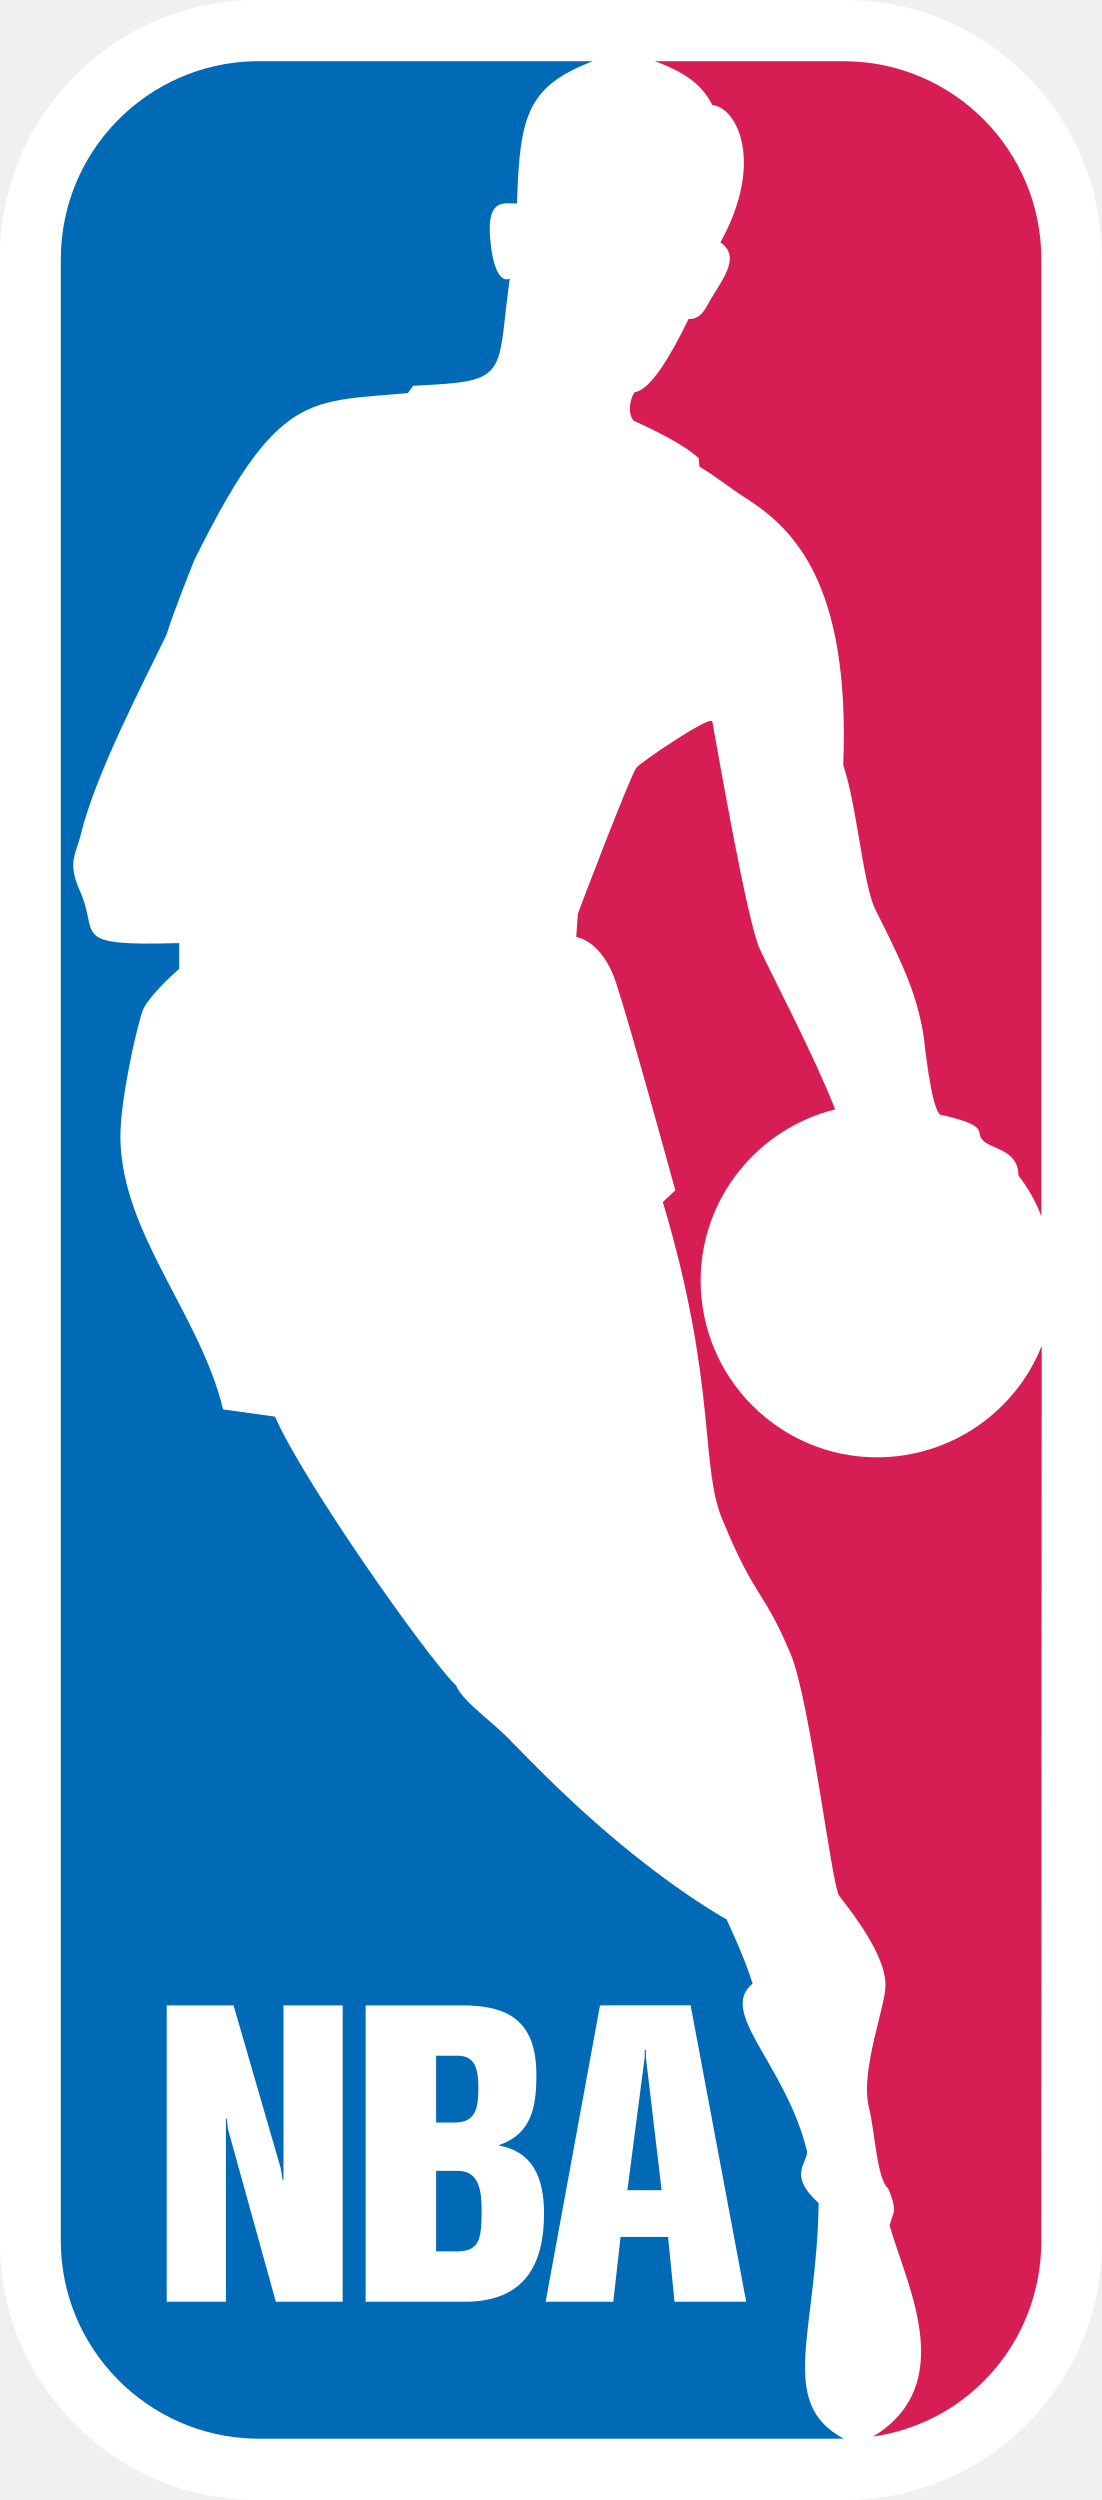
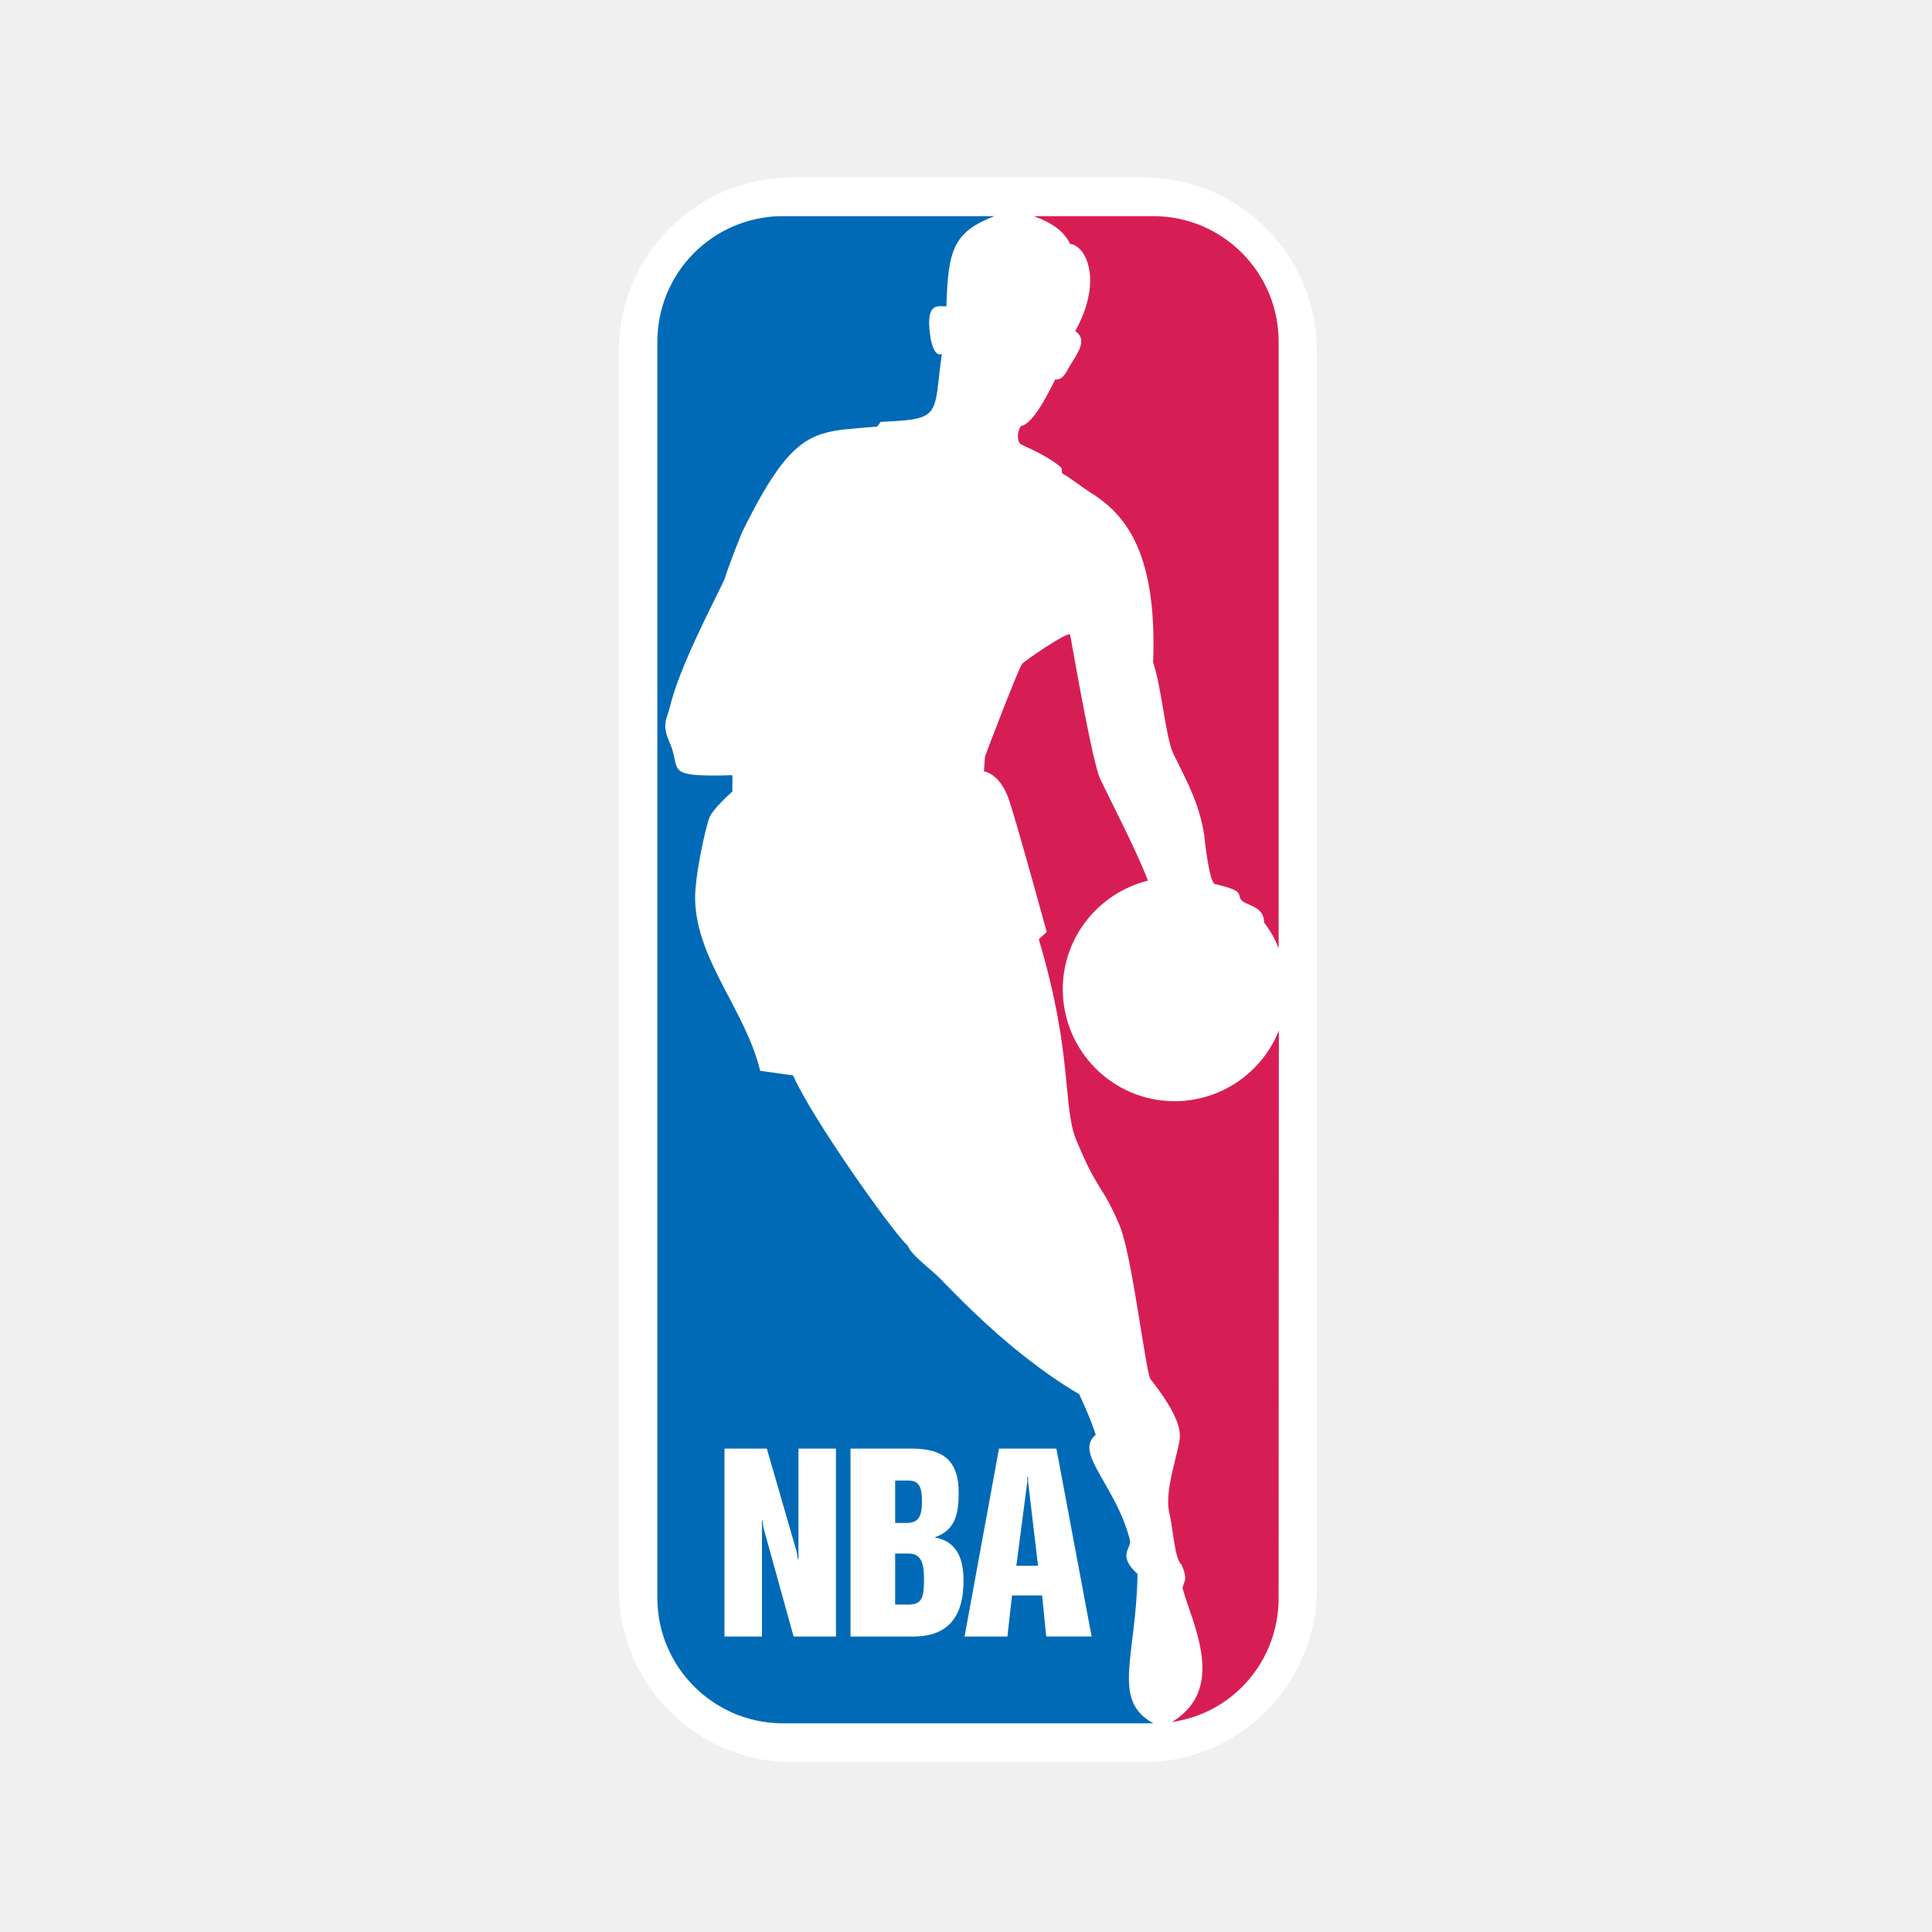
- <svg xmlns="http://www.w3.org/2000/svg" width="197" height="447">
-   <rect x="0" y="0" width="197" rx="46" ry="46" height="447" fill="#fff" />
-   <path fill="#D71E54" d="M124.92,81.936l0.146,1.512c3.168,1.872,4.824,3.384,8.063,5.472c8.496,5.4,18.938,14.976,17.641,47.88 c2.447,7.2,3.528,21.24,5.688,25.704c4.393,8.856,7.416,14.616,8.712,22.896c0,0,1.297,12.96,2.952,13.896 c8.783,2.016,6.265,2.88,7.488,4.464c1.367,1.728,6.479,1.656,6.479,6.408c1.801,2.376,3.169,4.752,4.104,7.344V46.368 c0-19.584-15.84-35.424-35.353-35.424h-33.769c5.4,1.944,8.496,4.248,10.297,7.848c4.318,0.36,9.433,10.08,1.439,24.552 c3.527,2.448,0.791,6.048-1.729,10.152c-0.792,1.296-1.584,3.672-3.96,3.528c-3.168,6.552-6.841,12.744-9.647,13.104 c-0.791,1.008-1.369,3.816-0.145,5.112C117.433,77.112,122.399,79.56,124.92,81.936z" />
-   <path fill="#D71E54" d="M156.456,435.599l-0.359,0.072c15.479-9.432,5.903-27.287,2.952-37.799l0.575-1.802 c0.792-1.44-0.863-4.823-0.863-4.823c-1.943-1.584-2.376-10.367-3.385-14.399c-1.654-6.552,2.952-18,2.952-21.888 c0-3.89-2.952-9.217-8.279-15.984c-1.297-1.512-5.185-34.704-8.641-43.128c-4.824-11.593-6.265-9.722-12.023-23.616 c-4.393-9.721-0.937-24.048-10.872-57.312l2.231-2.088c0,0-7.92-28.944-10.513-36.864c-2.521-7.92-7.199-8.424-7.199-8.424 l0.287-4.104c0.361-1.224,9.648-25.344,10.44-26.136c0.071-0.504,13.392-9.648,13.607-8.28c1.079,5.904,6.264,35.928,8.495,40.68 c2.232,4.824,9.938,19.512,13.465,28.656c-13.752,3.384-24.049,15.84-24.049,30.601c0,17.424,14.113,31.607,31.537,31.607 c13.318,0,24.84-8.279,29.447-19.943l-0.072,160.057C186.192,418.392,173.448,433.007,156.456,435.599z" />
-   <path fill="#006AB7" d="M105.983,10.944c-11.52,4.464-13.104,9.432-13.535,25.416c-1.944,0.216-5.977-1.656-4.608,8.064 c0,0,0.72,6.48,3.312,5.4c-2.016,14.112-0.414,17.644-9.791,18.648c-2.016,0.216-4.465,0.36-7.488,0.504l-0.936,1.296 c-12.816,1.224-19.164,0.405-27.433,11.304c-3.168,4.176-6.552,10.08-10.728,18.504c0,0-3.816,9.432-4.969,13.32 c-3.672,7.704-12.672,24.768-15.336,35.712c-0.863,3.744-2.52,4.896-0.144,10.296c3.528,7.776-2.304,9.792,17.712,9.216v4.608 c0,0-5.328,4.608-6.48,7.344c-1.08,2.808-4.176,16.56-4.031,23.112c0.359,17.064,14.256,31.319,18.359,48.312l9.288,1.297 c5.04,11.592,27.072,42.838,32.185,47.879c0.072,0.072,0.144,0.145,0.216,0.217c1.151,2.951,6.84,6.624,10.151,10.296 c2.017,1.944,11.306,12.024,23.689,21.601c4.546,3.515,9.434,6.983,14.544,9.936c-0.144-0.073,3.024,6.264,4.608,11.447 c-6.336,5.111,5.976,14.473,9.72,29.953c0.216,2.086-3.601,4.176,2.088,9.287c-0.36,23.398-7.487,35.641,4.464,42.119H45.504 c-19.151-0.432-34.632-16.127-34.632-35.352V46.368c0-19.368,15.48-34.992,34.632-35.424H105.983z" />
-   <path fill="#FFFFFF" d="M49.319,411.552h11.953V358.56H50.688v31.248h-0.145l-0.359-2.16L41.76,358.56H29.808v52.992h10.584 v-32.76h0.145l0.216,1.871L49.319,411.552z" />
-   <path fill="#FFFFFF" d="M65.376,411.552V358.56h17.352c8.856,0,13.176,3.384,13.176,12.456c0,5.614-0.791,10.512-6.695,12.526 v0.072c5.904,1.08,8.064,5.545,8.064,12.168c0,8.928-3.313,15.77-14.185,15.77H65.376z" />
-   <path fill="#006AB7" d="M77.976,379.511V367.56h3.816c3.023,0,3.744,2.088,3.744,5.76c0,3.311-0.36,6.191-4.176,6.191H77.976z" />
-   <path fill="#006AB7" d="M81.576,402.552c4.104,0,4.536-2.016,4.536-7.271c0-3.601-0.432-7.129-4.248-7.129h-3.889v14.4H81.576z" />
-   <path fill="#FFFFFF" d="M123.481,358.559l9.936,52.991h-12.816v0.002l-1.151-11.592h-8.497l-1.296,11.592H97.56l9.721-52.992 L123.481,358.559z" />
-   <path fill="#006AB7" d="M115.487,366.552v1.296l2.81,23.76h-6.121l3.097-23.76v-1.296H115.487z" />
+ <svg xmlns="http://www.w3.org/2000/svg" width="512px" height="512px" viewBox="0 0 512 512" version="1.1">
+   <defs />
+   <g id="Leagues" stroke="none" stroke-width="1" fill="none" fill-rule="evenodd">
+     <g id="NBA">
+       <g transform="translate(164, 47)">
+         <rect id="Rectangle-path" fill="#FFFFFF" x="0" y="0" width="185" height="420" rx="46" />
+         <path d="M117.311,76.987 L117.448,78.408 C120.423,80.166 121.978,81.587 125.02,83.549 C132.998,88.623 142.804,97.62 141.586,128.537 C143.884,135.302 144.899,148.494 146.928,152.688 C151.053,161.009 153.892,166.421 155.109,174.201 C155.109,174.201 156.327,186.379 157.881,187.258 C166.129,189.152 163.764,189.964 164.913,191.452 C166.197,193.076 170.997,193.008 170.997,197.473 C172.689,199.706 173.973,201.938 174.851,204.374 L174.851,43.567 C174.851,25.166 159.976,10.283 141.652,10.283 L109.94,10.283 C115.011,12.11 117.918,14.274 119.61,17.657 C123.665,17.995 128.468,27.128 120.961,40.726 C124.273,43.026 121.704,46.409 119.337,50.265 C118.593,51.482 117.85,53.715 115.618,53.58 C112.643,59.736 109.194,65.554 106.559,65.892 C105.816,66.839 105.273,69.478 106.423,70.695 C110.28,72.454 114.943,74.754 117.311,76.987 L117.311,76.987 Z" id="Shape" fill="#D71E54" />
+         <path d="M146.926,409.288 L146.589,409.355 C161.125,400.493 152.132,383.717 149.361,373.839 L149.901,372.146 C150.644,370.793 149.09,367.615 149.09,367.615 C147.266,366.126 146.859,357.874 145.911,354.085 C144.358,347.929 148.684,337.173 148.684,333.519 C148.684,329.864 145.911,324.859 140.909,318.501 C139.691,317.08 136.04,285.893 132.794,277.978 C128.264,267.085 126.911,268.843 121.504,255.788 C117.378,246.655 120.624,233.193 111.294,201.938 L113.389,199.976 C113.389,199.976 105.951,172.781 103.516,165.339 C101.149,157.897 96.756,157.424 96.756,157.424 L97.025,153.568 C97.364,152.418 106.086,129.755 106.83,129.01 C106.896,128.537 119.406,119.945 119.608,121.231 C120.621,126.778 125.49,154.988 127.585,159.453 C129.681,163.986 136.918,177.787 140.23,186.379 C127.316,189.558 117.646,201.262 117.646,215.131 C117.646,231.503 130.899,244.829 147.262,244.829 C159.769,244.829 170.589,237.05 174.915,226.091 L174.848,376.48 C174.85,393.12 162.883,406.852 146.926,409.288 L146.926,409.288 Z" id="Shape" fill="#D71E54" />
+         <path d="M99.527,10.283 C88.709,14.477 87.221,19.145 86.817,34.164 C84.991,34.367 81.204,32.608 82.489,41.741 C82.489,41.741 83.165,47.829 85.6,46.814 C83.706,60.074 85.211,63.393 76.405,64.336 C74.512,64.539 72.212,64.674 69.373,64.81 L68.494,66.027 C56.459,67.177 50.497,66.408 42.732,76.649 C39.757,80.572 36.579,86.12 32.658,94.035 C32.658,94.035 29.074,102.897 27.991,106.55 C24.543,113.789 16.091,129.822 13.59,140.105 C12.779,143.623 11.223,144.706 13.454,149.779 C16.767,157.086 11.291,158.98 30.087,158.439 L30.087,162.768 C30.087,162.768 25.084,167.098 24.002,169.669 C22.988,172.307 20.08,185.228 20.217,191.385 C20.554,207.418 33.604,220.812 37.457,236.779 L46.18,237.997 C50.913,248.889 71.603,278.248 76.404,282.984 C76.472,283.052 76.539,283.12 76.607,283.188 C77.688,285.961 83.03,289.412 86.14,292.862 C88.034,294.689 96.757,304.16 108.386,313.158 C112.655,316.461 117.245,319.72 122.044,322.494 C121.908,322.426 124.883,328.38 126.371,333.25 C120.421,338.052 131.983,346.849 135.499,361.394 C135.702,363.354 132.117,365.317 137.46,370.12 C137.122,392.104 130.429,403.608 141.652,409.694 L42.732,409.694 C24.748,409.289 10.21,394.542 10.21,376.478 L10.21,43.567 C10.21,25.369 24.747,10.689 42.732,10.283 L99.527,10.283 L99.527,10.283 Z" id="Shape" fill="#006AB7" />
+         <path d="M46.315,386.693 L57.54,386.693 L57.54,336.902 L47.6,336.902 L47.6,366.263 L47.464,366.263 L47.127,364.233 L39.216,336.902 L27.992,336.902 L27.992,386.693 L37.932,386.693 L37.932,355.912 L38.068,355.912 L38.271,357.67 L46.315,386.693 L46.315,386.693 Z" id="Shape" fill="#FFFFFF" />
+         <path d="M61.394,386.693 L61.394,336.902 L77.689,336.902 C86.005,336.902 90.062,340.082 90.062,348.606 C90.062,353.881 89.319,358.483 83.775,360.375 L83.775,360.443 C89.319,361.457 91.348,365.653 91.348,371.876 C91.348,380.264 88.237,386.693 78.027,386.693 L61.394,386.693 L61.394,386.693 Z" id="Shape" fill="#FFFFFF" />
+         <path d="M73.226,356.588 L73.226,345.358 L76.81,345.358 C79.649,345.358 80.326,347.32 80.326,350.77 C80.326,353.881 79.988,356.588 76.404,356.588 L73.226,356.588 L73.226,356.588 Z" id="Shape" fill="#006AB7" />
+         <path d="M76.607,378.237 C80.461,378.237 80.867,376.343 80.867,371.405 C80.867,368.021 80.461,364.707 76.877,364.707 L73.225,364.707 L73.225,378.237 L76.607,378.237 L76.607,378.237 Z" id="Shape" fill="#006AB7" />
+         <path d="M115.959,336.901 L125.29,386.691 L113.255,386.691 L113.255,386.693 L112.174,375.801 L104.194,375.801 L102.977,386.693 L91.617,386.693 L100.746,336.902 L115.959,336.901 L115.959,336.901 Z" id="Shape" fill="#FFFFFF" />
+         <path d="M108.452,344.411 L108.452,345.629 L111.091,367.954 L105.343,367.954 L108.251,345.629 L108.251,344.411 L108.452,344.411 L108.452,344.411 Z" id="Shape" fill="#006AB7" />
+       </g>
+     </g>
+   </g>
</svg>
